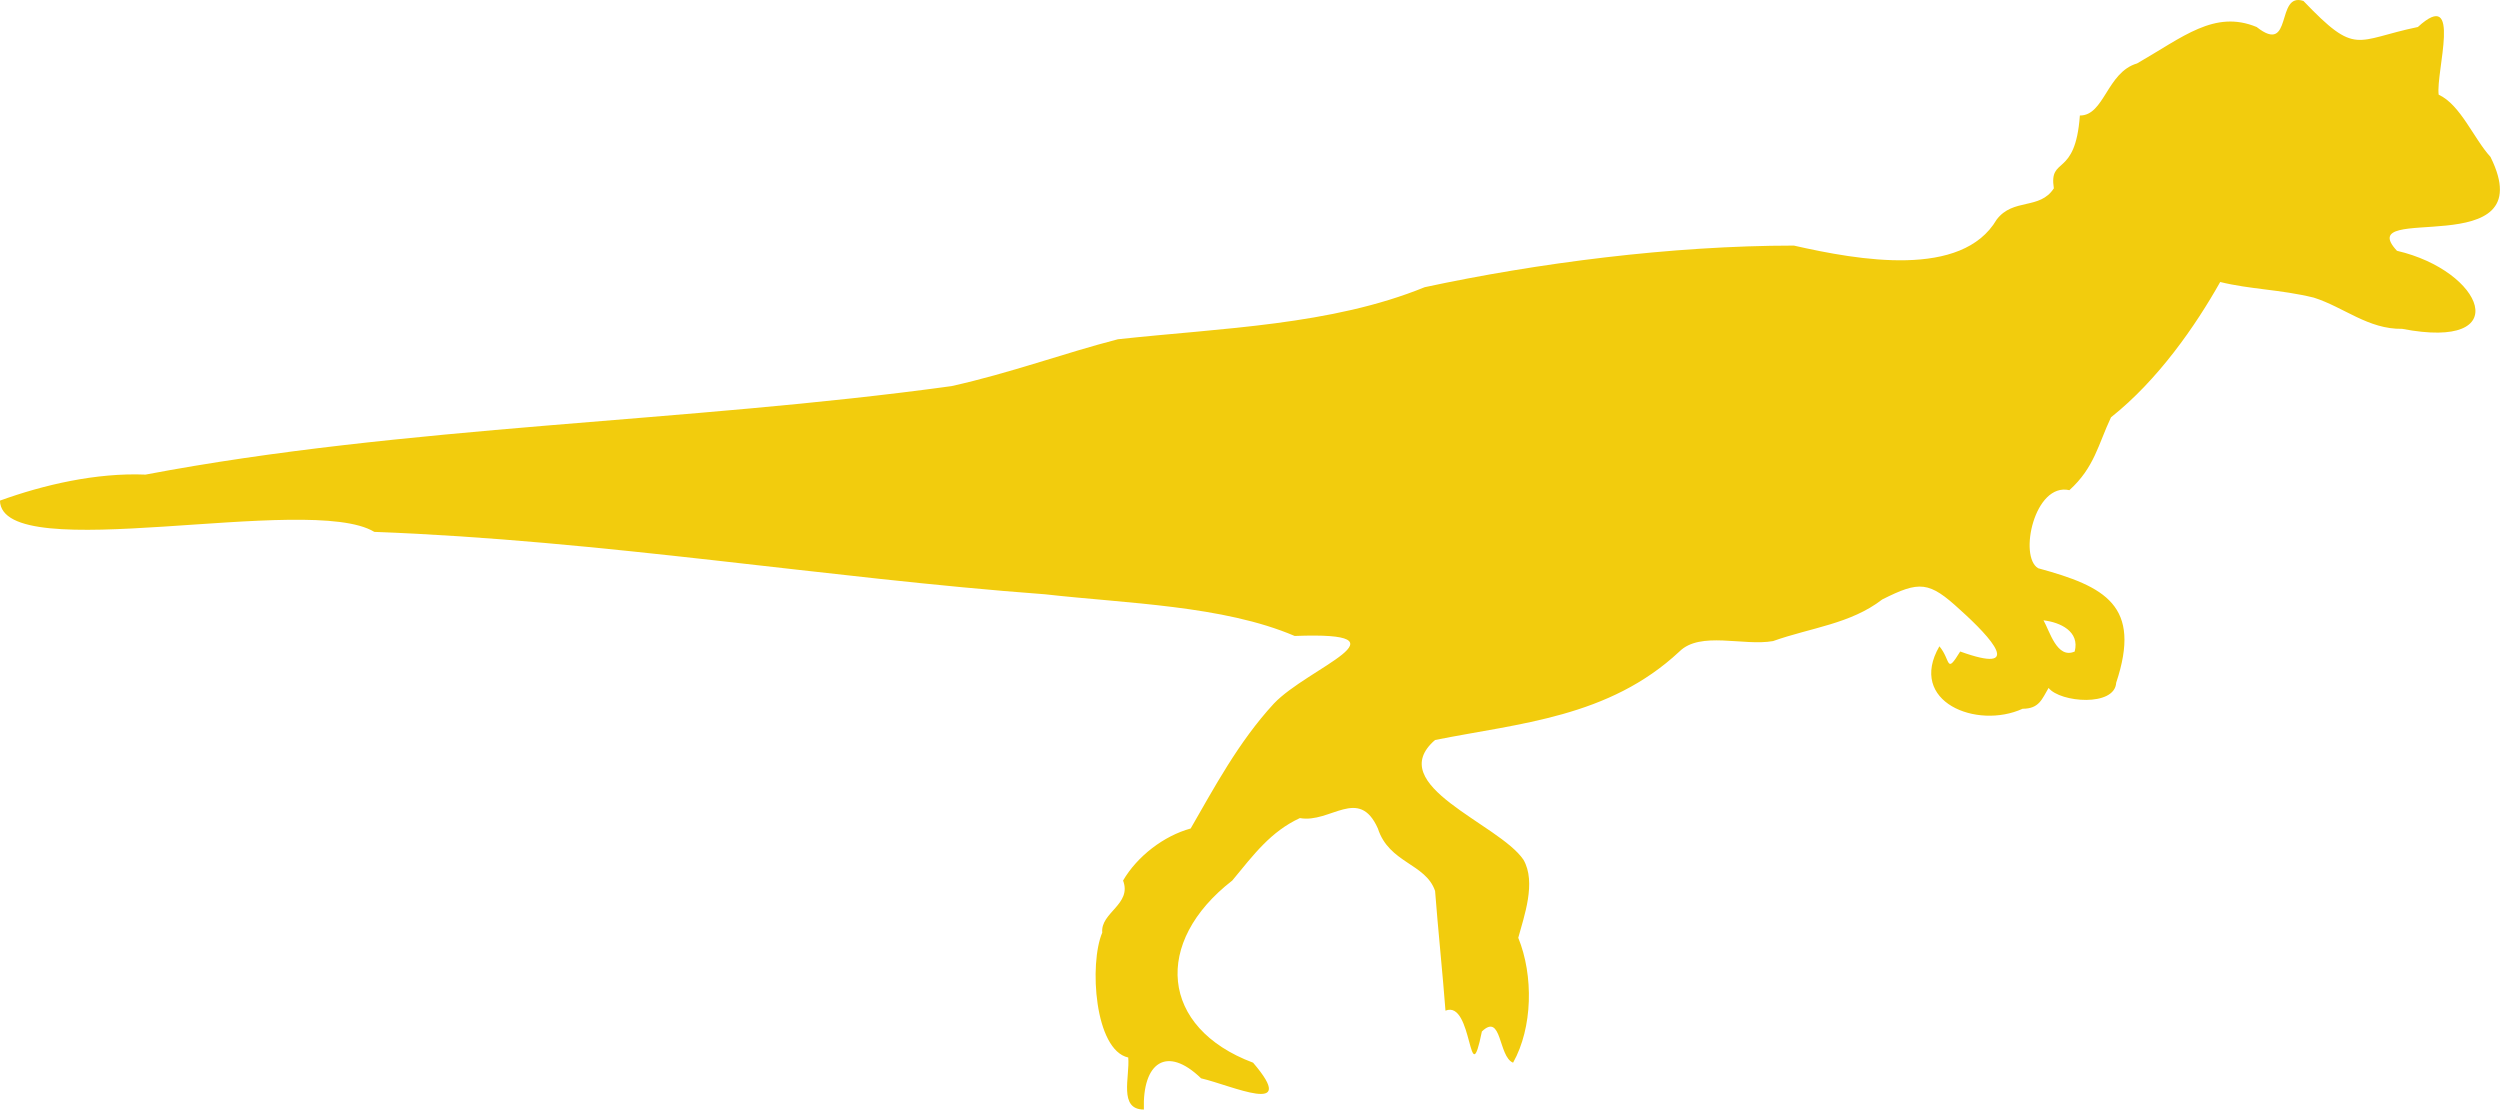
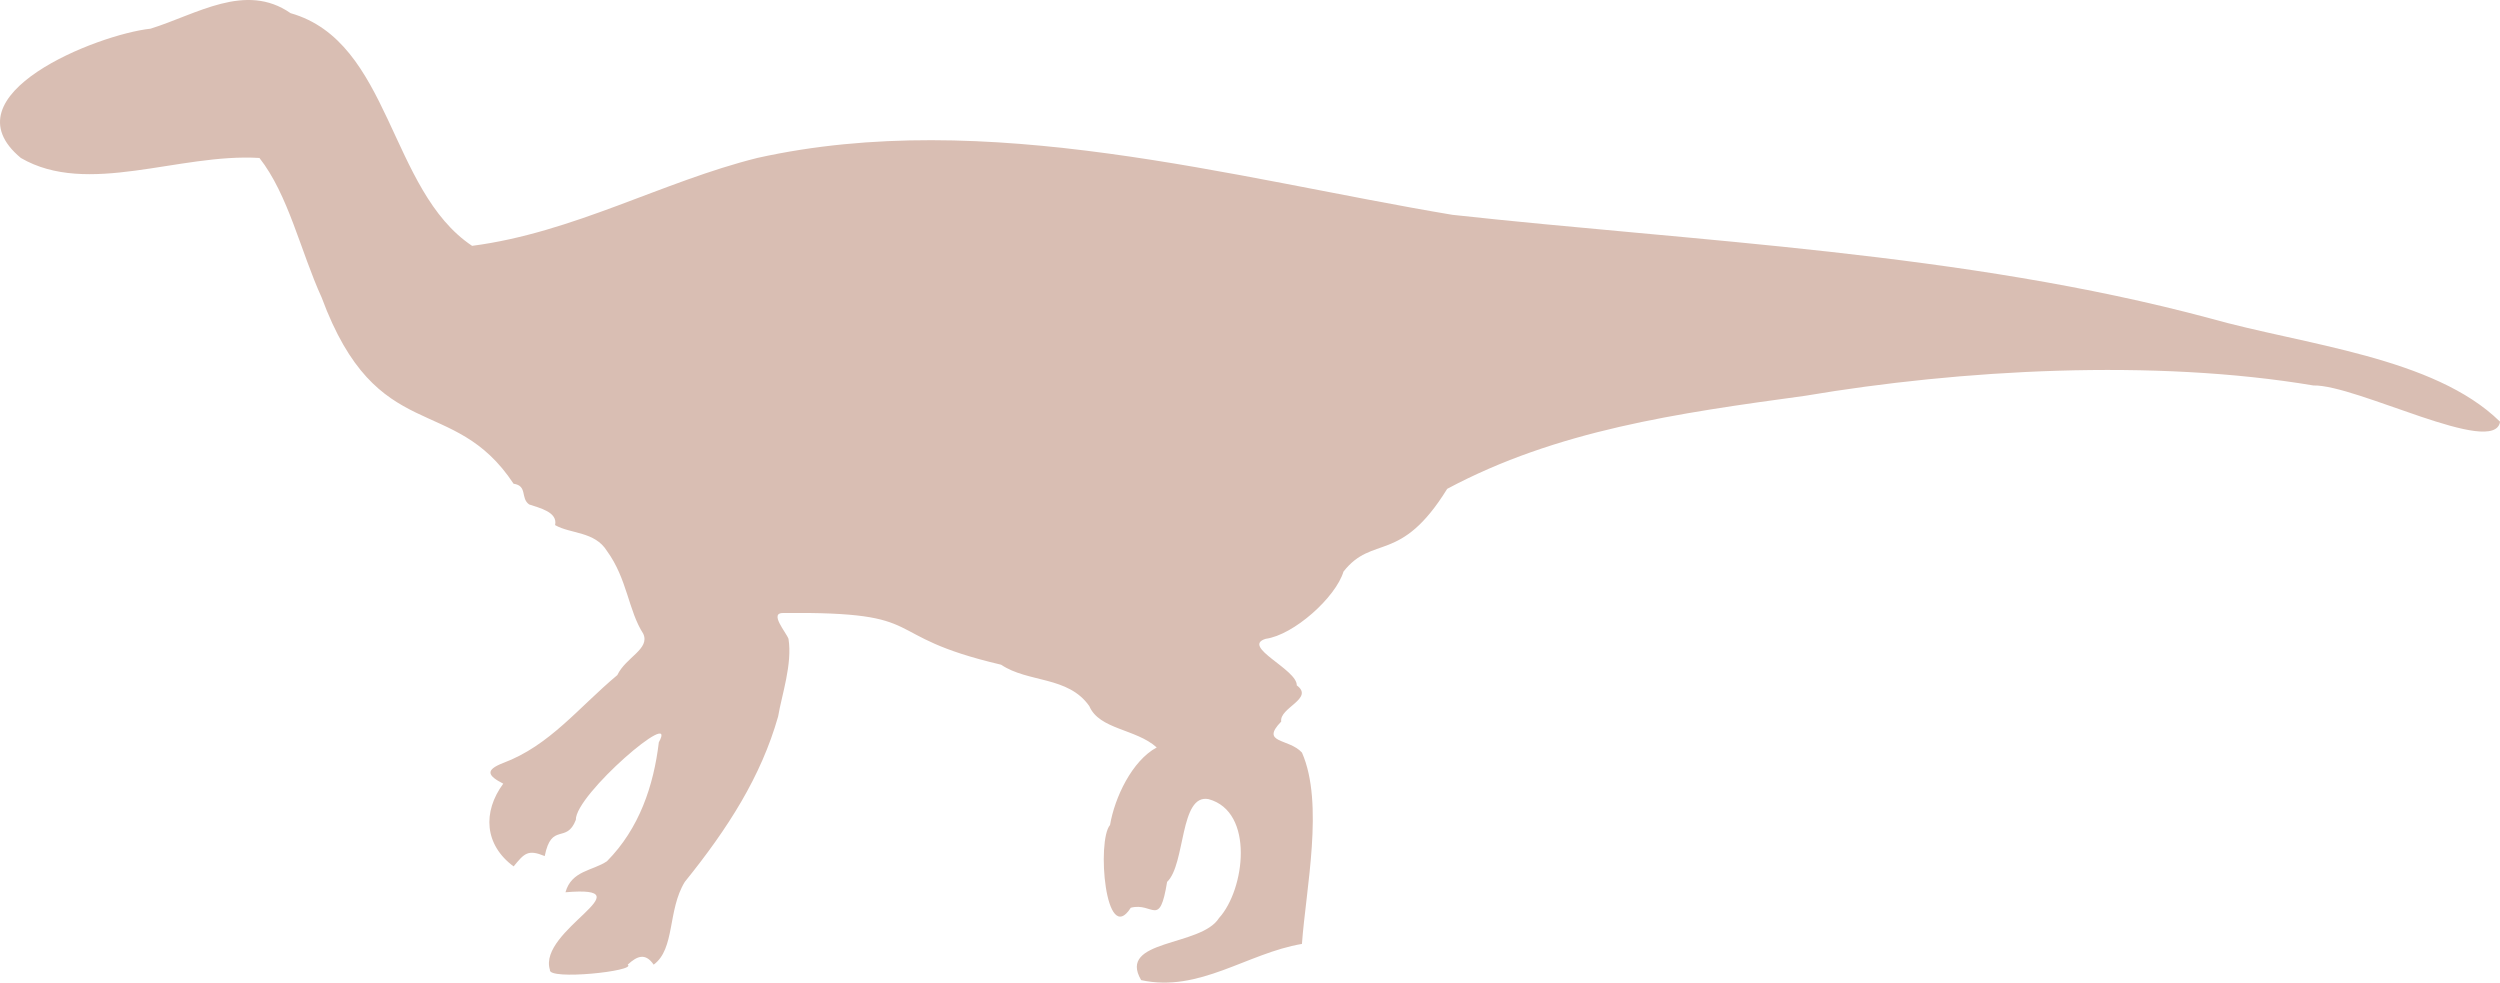
- <svg xmlns="http://www.w3.org/2000/svg" id="Layer_2" data-name="Layer 2" viewBox="0 0 90.233 40.047">
+ <svg xmlns="http://www.w3.org/2000/svg" id="Layer_2" data-name="Layer 2" viewBox="0 0 90.463 35.557">
  <defs>
    <style>
      .cls-1 {
-         fill: #f2cc0d;
+         fill: #d9beb3;
        fill-rule: evenodd;
      }
    </style>
  </defs>
  <g id="Layer_1-2" data-name="Layer 1">
-     <path class="cls-1" d="M89.896,5.671c-.614-.67-1.085-1.888-1.877-2.254-.107-.817.862-3.916-.751-2.442-2.278.472-2.205,1.069-4.129-.94-1.015-.342-.368,1.982-1.689.94-1.521-.629-2.655.362-4.317,1.315-1.09.318-1.18,1.887-2.064,1.879-.163,2.283-1.124,1.443-.939,2.629-.51.787-1.467.341-2.064,1.127-1.25,2.128-4.97,1.472-7.319.939-4.436.002-9.275.632-13.325,1.502-3.38,1.376-7.307,1.47-11.073,1.879-1.946.502-3.879,1.219-6.006,1.691-9.579,1.32-19.735,1.417-29.09,3.194-1.779-.074-3.682.369-5.255.939.061,2.423,11.162-.295,13.512,1.128,8.236.307,16.319,1.669,24.211,2.253,2.92.331,6.426.4,9.008,1.504,4.337-.164.476,1.144-.751,2.441-1.279,1.386-2.168,3.062-3.003,4.508-.969.266-1.929,1.002-2.44,1.879.329.857-.821,1.154-.751,1.878-.478,1.12-.28,4.241.938,4.509.062.696-.358,1.879.564,1.878-.054-1.7.826-2.326,2.065-1.127,1.097.254,3.559,1.402,1.877-.564-3.358-1.26-3.621-4.351-.751-6.575.783-.95,1.391-1.767,2.44-2.254,1.102.198,2.13-1.159,2.815.376.404,1.255,1.724,1.257,2.065,2.254.095,1.268.28,3.053.375,4.321.999-.41.834,3.115,1.314.751.727-.697.589.91,1.126,1.127.709-1.265.742-3.144.187-4.508.204-.761.66-2.002.187-2.818-.885-1.307-5.073-2.685-3.191-4.321,3.047-.61,6.269-.811,8.821-3.194.755-.747,2.314-.187,3.378-.376,1.369-.487,2.798-.618,3.941-1.502,1.352-.68,1.689-.663,2.815.376,1.14,1.023,2.316,2.339-0,1.502-.524.853-.33.313-.751-.188-1.158,2.005,1.353,3.009,3.003,2.254.601.001.698-.35.938-.751.423.53,2.392.685,2.44-.188.928-2.786-.389-3.471-2.815-4.132-.713-.414-.134-3.105,1.126-2.818.908-.823,1.041-1.659,1.502-2.63,1.698-1.347,3.052-3.303,3.941-4.884,1.079.267,2.166.268,3.378.564,1.083.343,1.965,1.147,3.19,1.127,4.122.792,2.927-2.093-.188-2.817-1.681-1.805,5.298.503,3.379-3.382ZM73.756,22.389c.604.072,1.317.399,1.126,1.127-.643.282-.903-.747-1.126-1.127Z" />
+     <path class="cls-1" d="M90.463,15.258c-2.387-2.343-7.085-2.774-10.509-3.743-8.907-2.389-18.628-2.778-27.401-3.742-7.952-1.332-16.877-3.898-25.148-2.058-3.435.855-6.655,2.703-10.322,3.181C14.071,6.885,14.145,1.508,10.514.476c-1.632-1.133-3.399.044-5.067.562C3.527,1.244-1.999,3.432.755,5.716c2.413,1.405,5.717-.178,8.633 0,1.047,1.331,1.489,3.378,2.252,5.052,2.011,5.425,4.754,3.423,6.944,6.736.514.074.242.523.563.749.367.126,1.044.274.939.748.564.324,1.434.222,1.877.936.738,1.014.772,2.157,1.313,2.994.254.555-.628.847-.938,1.497-1.409,1.179-2.447,2.55-4.129,3.18-.667.258-.562.461.001.749-.754,1.025-.682,2.215.375,2.994.387-.466.508-.628,1.126-.374.246-1.24.787-.429,1.126-1.31-.028-.911,3.741-4.136,3.003-2.807-.186,1.564-.705,3.121-1.877,4.304-.515.349-1.282.334-1.501,1.123,3.014-.255-1.016,1.375-.563,2.806-.084.387,3.156.046,2.815-.187.348-.323.643-.43.939-0.0.78-.568.499-1.973,1.126-2.994,1.563-1.937,2.759-3.808,3.378-5.988.13-.775.52-1.894.375-2.807-.089-.243-.715-.947-.188-.936,5.498-.051,3.283.793,7.882,1.872.976.658,2.423.404,3.19,1.496.361.853,1.686.82,2.44,1.497-.896.486-1.521,1.813-1.689,2.807-.485.554-.173,4.442.751,2.994.81-.213,1.036.764,1.314-.936.671-.631.452-3.2,1.501-2.994,1.67.455,1.313,3.278.376,4.304-.649,1.044-3.691.759-2.816,2.245,2.101.461,3.837-.977,5.818-1.31.141-1.983.809-5.085.001-6.923-.474-.525-1.526-.323-.751-1.123-.076-.502,1.21-.833.563-1.31.02-.576-2.029-1.406-1.126-1.684,1.017-.137,2.535-1.499,2.816-2.432,1.06-1.352,2.057-.25,3.753-2.995,3.966-2.118,8.312-2.735,12.95-3.367,5.629-.951,12.627-1.343,18.392-.374,1.559-.037,6.566,2.611,6.756,1.309Z" />
  </g>
</svg>
